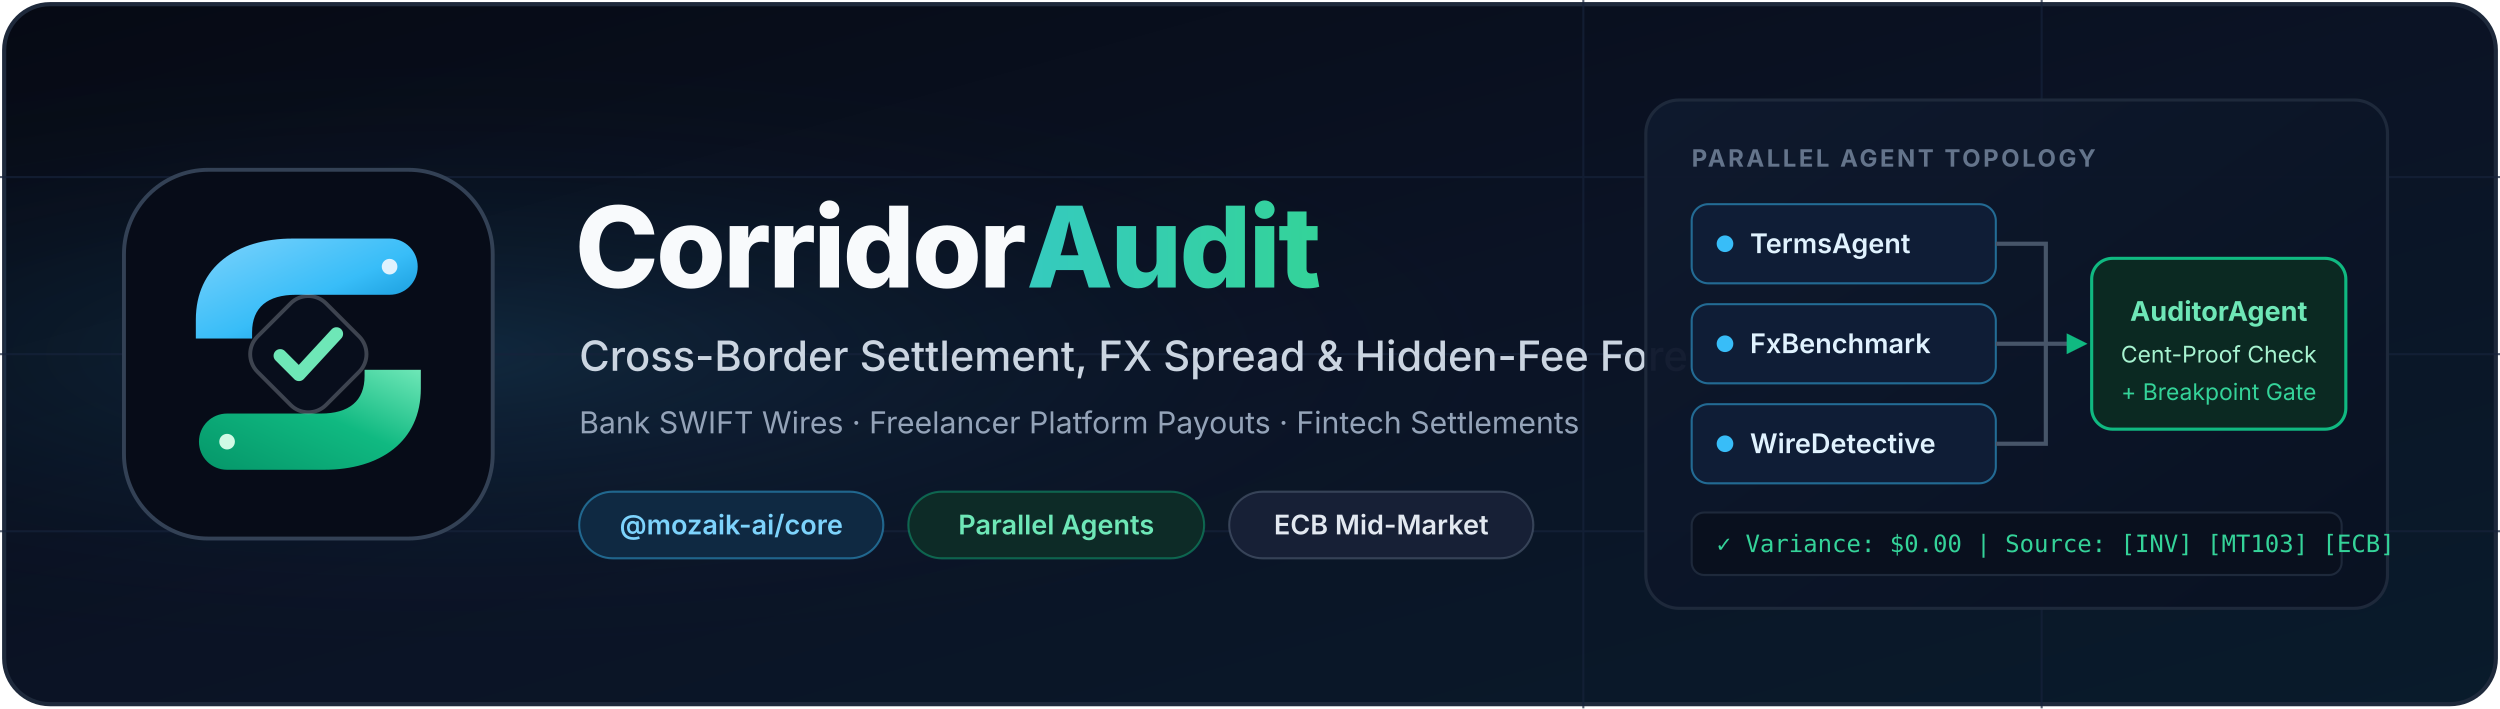
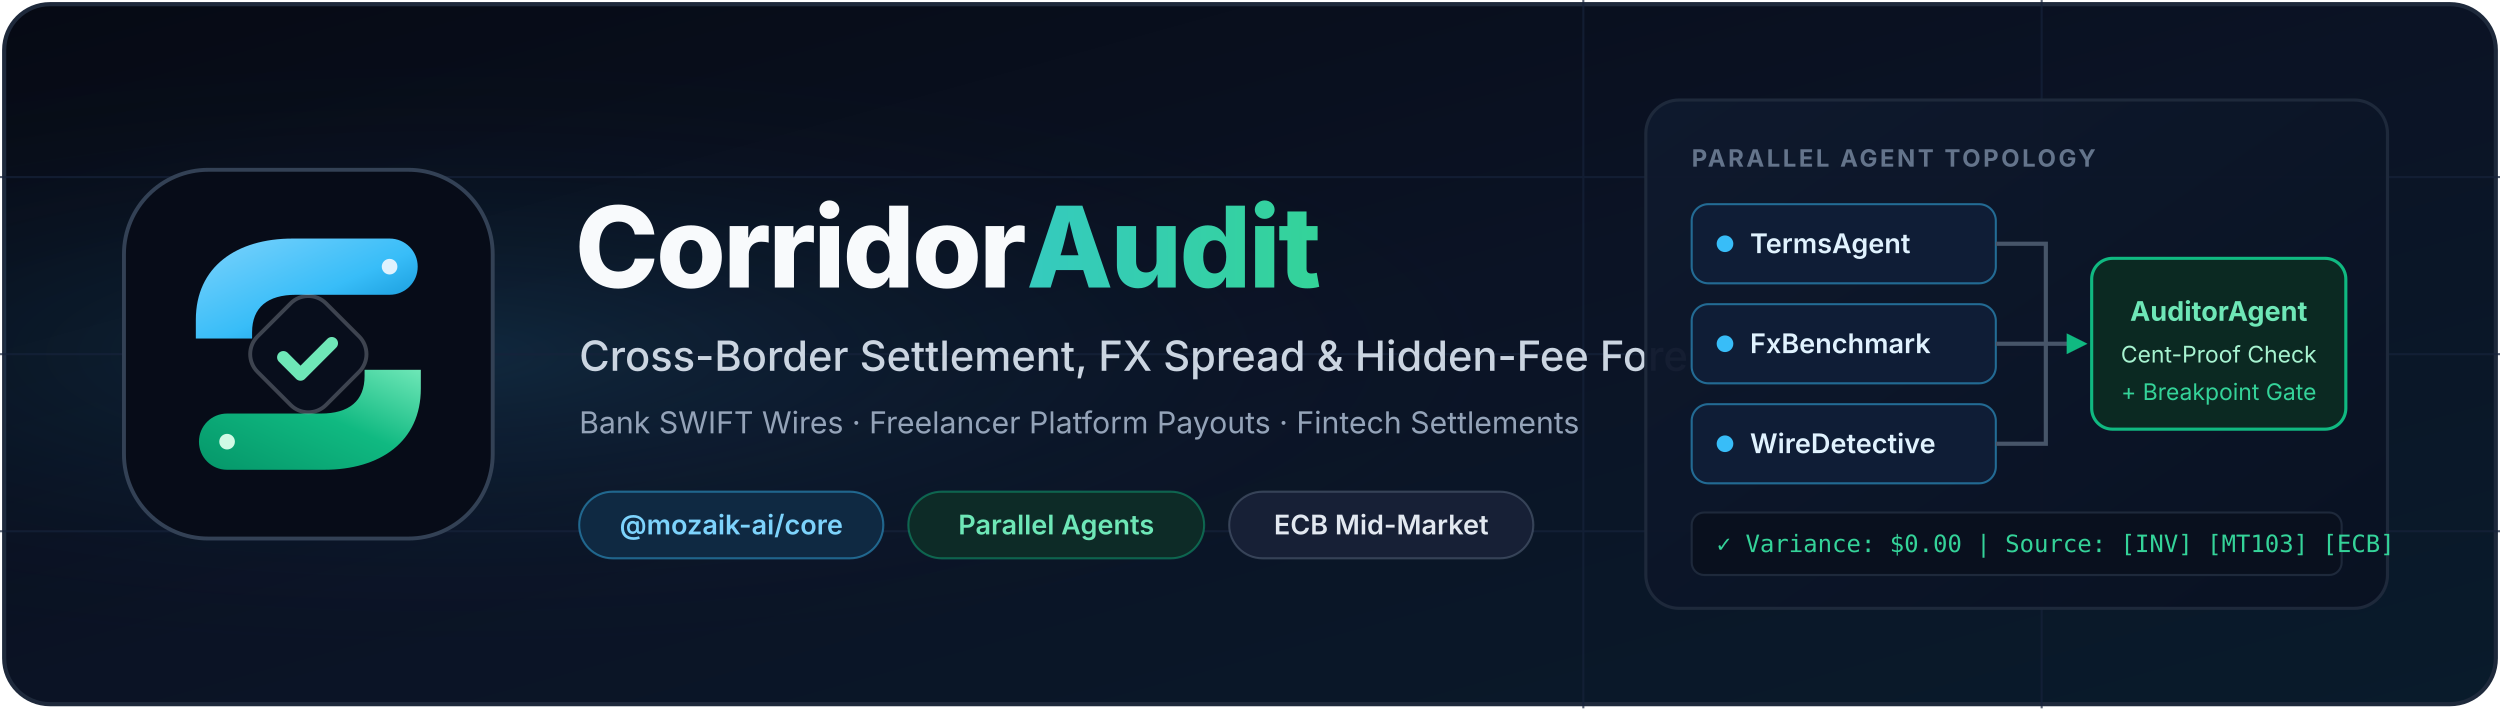
<svg xmlns="http://www.w3.org/2000/svg" viewBox="0 0 1200 340" width="1200" height="340" role="img" aria-label="CorridorAudit Banner">
  <defs>
    <linearGradient id="bannerBg" x1="0%" y1="0%" x2="100%" y2="100%">
      <stop offset="0%" stop-color="#060A14" />
      <stop offset="50%" stop-color="#0B1325" />
      <stop offset="100%" stop-color="#091B2B" />
    </linearGradient>
    <linearGradient id="accentGrad" x1="0%" y1="0%" x2="100%" y2="0%">
      <stop offset="0%" stop-color="#38BDF8" />
      <stop offset="100%" stop-color="#34D399" />
    </linearGradient>
    <linearGradient id="cyanFlow" x1="0%" y1="0%" x2="100%" y2="100%">
      <stop offset="0%" stop-color="#7DD3FC" />
      <stop offset="55%" stop-color="#38BDF8" />
      <stop offset="100%" stop-color="#0284C7" />
    </linearGradient>
    <linearGradient id="emeraldFlow" x1="0%" y1="100%" x2="100%" y2="0%">
      <stop offset="0%" stop-color="#059669" />
      <stop offset="55%" stop-color="#10B981" />
      <stop offset="100%" stop-color="#6EE7B7" />
    </linearGradient>
    <linearGradient id="cardGrad" x1="0%" y1="0%" x2="100%" y2="100%">
      <stop offset="0%" stop-color="#0F192E" stop-opacity="0.96" />
      <stop offset="100%" stop-color="#091121" stop-opacity="0.96" />
    </linearGradient>
    <radialGradient id="topGlow" cx="18%" cy="50%" r="45%">
      <stop offset="0%" stop-color="#38BDF8" stop-opacity="0.14" />
      <stop offset="100%" stop-color="#060A14" stop-opacity="0" />
    </radialGradient>
  </defs>
  <rect x="2" y="2" width="1196" height="336" rx="22" fill="url(#bannerBg)" stroke="#1E293B" stroke-width="2" />
  <rect x="2" y="2" width="1196" height="336" rx="22" fill="url(#topGlow)" />
  <g stroke="#16223A" stroke-width="1" opacity="0.7">
    <line x1="0" y1="85" x2="1200" y2="85" />
    <line x1="0" y1="170" x2="1200" y2="170" />
    <line x1="0" y1="255" x2="1200" y2="255" />
    <line x1="760" y1="0" x2="760" y2="340" />
    <line x1="980" y1="0" x2="980" y2="340" />
  </g>
  <g transform="translate(52, 74) scale(0.75)">
    <rect x="10" y="10" width="236" height="236" rx="54" fill="#070C18" stroke="#334155" stroke-width="2.5" />
    <path d="M56 106 C56 72, 82 54, 118 54 L180 54 C190 54, 198 62, 198 72 C198 82, 190 90, 180 90 L120 90 C102 90, 92 98, 92 114 L92 118 L56 118 Z" fill="url(#cyanFlow)" />
    <path d="M200 150 C200 184, 174 202, 138 202 L76 202 C66 202, 58 194, 58 184 C58 174, 66 166, 76 166 L136 166 C154 166, 164 158, 164 142 L164 138 L200 138 Z" fill="url(#emeraldFlow)" />
    <rect x="97" y="97" width="62" height="62" rx="16" transform="rotate(45 128 128)" fill="#080E1C" stroke="#E2E8F0" stroke-opacity="0.25" stroke-width="2.5" />
-     <path d="M110 129 L122 141 L146 115" fill="none" stroke="#6EE7B7" stroke-width="8.5" stroke-linecap="round" stroke-linejoin="round" />
+     <path d="M112 130 L123 141 L143 121" fill="none" stroke="#6EE7B7" stroke-width="8" stroke-linecap="round" stroke-linejoin="round" />
    <circle cx="180" cy="72" r="5" fill="#E0F2FE" />
    <circle cx="76" cy="184" r="5" fill="#D1FAE5" />
  </g>
  <text x="276" y="138" font-family="Segoe UI, Inter, system-ui, -apple-system, sans-serif" font-size="54" font-weight="800" fill="#F8FAFC" letter-spacing="-1.2">
    Corridor<tspan fill="url(#accentGrad)">Audit</tspan>
  </text>
  <text x="278" y="178" font-family="Segoe UI, Inter, system-ui, -apple-system, sans-serif" font-size="20" font-weight="500" fill="#CBD5E1">
    Cross-Border Settlement, FX Spread &amp; Hidden-Fee Forensics
  </text>
  <text x="278" y="208" font-family="Segoe UI, Inter, system-ui, -apple-system, sans-serif" font-size="14.5" fill="#94A3B8">
    Bank SWIFT Wires · Freelancer Platform Payouts · Fintech Settlements
  </text>
  <g transform="translate(278, 236)" font-family="Segoe UI, Inter, system-ui, sans-serif" font-size="13" font-weight="600">
    <rect x="0" y="0" width="146" height="32" rx="16" fill="#0F2942" stroke="#38BDF8" stroke-opacity="0.45" />
    <text x="73" y="20.5" text-anchor="middle" fill="#7DD3FC">@mozaik-ai/core</text>
    <rect x="158" y="0" width="142" height="32" rx="16" fill="#0D2B27" stroke="#10B981" stroke-opacity="0.45" />
    <text x="229" y="20.5" text-anchor="middle" fill="#6EE7B7">Parallel Agents</text>
    <rect x="312" y="0" width="146" height="32" rx="16" fill="#172036" stroke="#64748B" stroke-opacity="0.45" />
    <text x="385" y="20.5" text-anchor="middle" fill="#E2E8F0">ECB Mid-Market</text>
  </g>
  <g transform="translate(790, 48)">
    <rect x="0" y="0" width="356" height="244" rx="16" fill="url(#cardGrad)" stroke="#1E293B" stroke-width="1.5" />
    <text x="22" y="32" font-family="Segoe UI, Inter, system-ui, sans-serif" font-size="11.5" font-weight="700" fill="#64748B" letter-spacing="1.2">
      PARALLEL AGENT TOPOLOGY
    </text>
    <rect x="22" y="50" width="146" height="38" rx="8" fill="#0F1D36" stroke="#38BDF8" stroke-opacity="0.5" />
    <circle cx="38" cy="69" r="4" fill="#38BDF8" />
    <text x="50" y="73.5" font-family="Segoe UI, Inter, sans-serif" font-size="13" font-weight="600" fill="#E0F2FE">TermsAgent</text>
    <rect x="22" y="98" width="146" height="38" rx="8" fill="#0F1D36" stroke="#38BDF8" stroke-opacity="0.5" />
    <circle cx="38" cy="117" r="4" fill="#38BDF8" />
    <text x="50" y="121.5" font-family="Segoe UI, Inter, sans-serif" font-size="13" font-weight="600" fill="#E0F2FE">FxBenchmark</text>
    <rect x="22" y="146" width="146" height="38" rx="8" fill="#0F1D36" stroke="#38BDF8" stroke-opacity="0.5" />
    <circle cx="38" cy="165" r="4" fill="#38BDF8" />
    <text x="50" y="169.5" font-family="Segoe UI, Inter, sans-serif" font-size="13" font-weight="600" fill="#E0F2FE">WireDetective</text>
    <path d="M168 69 H192 V117 M168 117 H204 M168 165 H192 V117" fill="none" stroke="#475569" stroke-width="2" />
    <polygon points="202,112 212,117 202,122" fill="#10B981" />
    <rect x="214" y="76" width="122" height="82" rx="10" fill="#0B2922" stroke="#10B981" stroke-width="1.5" />
    <text x="275" y="106" text-anchor="middle" font-family="Segoe UI, Inter, sans-serif" font-size="13" font-weight="700" fill="#6EE7B7">AuditorAgent</text>
    <text x="275" y="126" text-anchor="middle" font-family="Segoe UI, Inter, sans-serif" font-size="11" fill="#A7F3D0">Cent-Proof Check</text>
    <text x="275" y="144" text-anchor="middle" font-family="Segoe UI, Inter, sans-serif" font-size="11" fill="#34D399">+ Breakpoint Gate</text>
    <rect x="22" y="198" width="312" height="30" rx="6" fill="#09101E" stroke="#1E293B" />
    <text x="34" y="217" font-family="Consolas, monospace" font-size="11.5" fill="#34D399">
      ✓ Variance: $0.00 | Source: [INV] [MT103] [ECB]
    </text>
  </g>
</svg>
